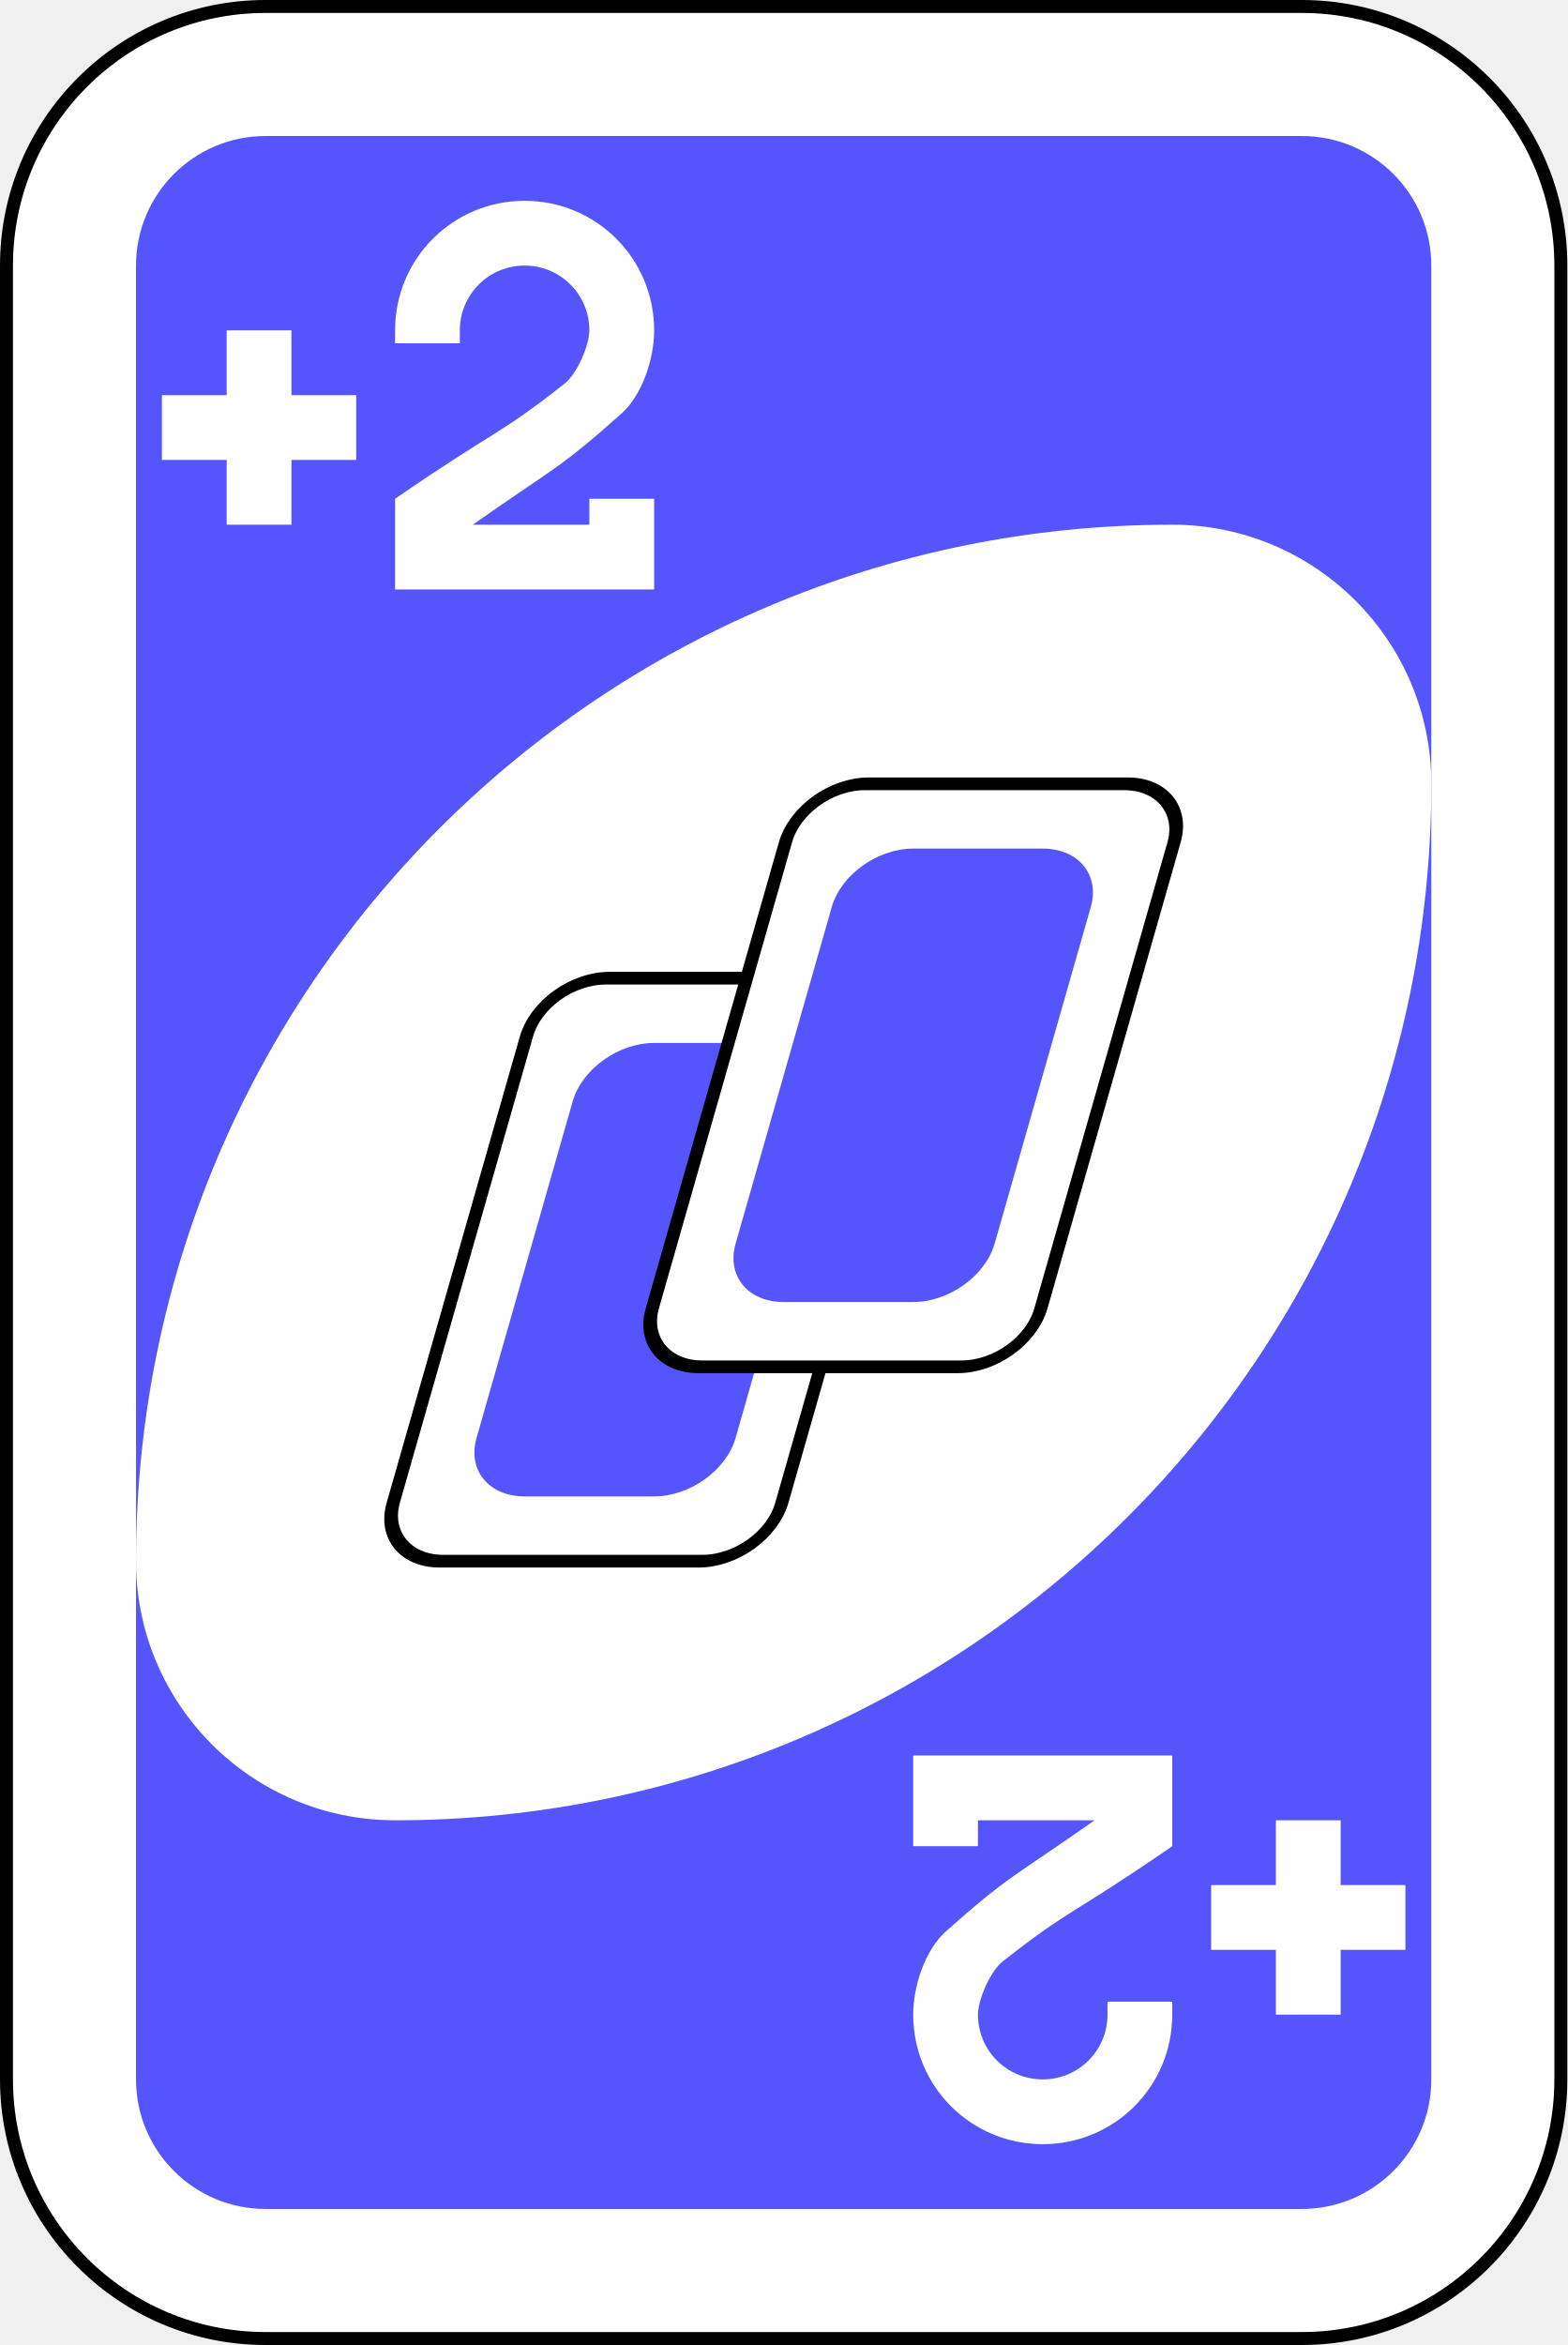
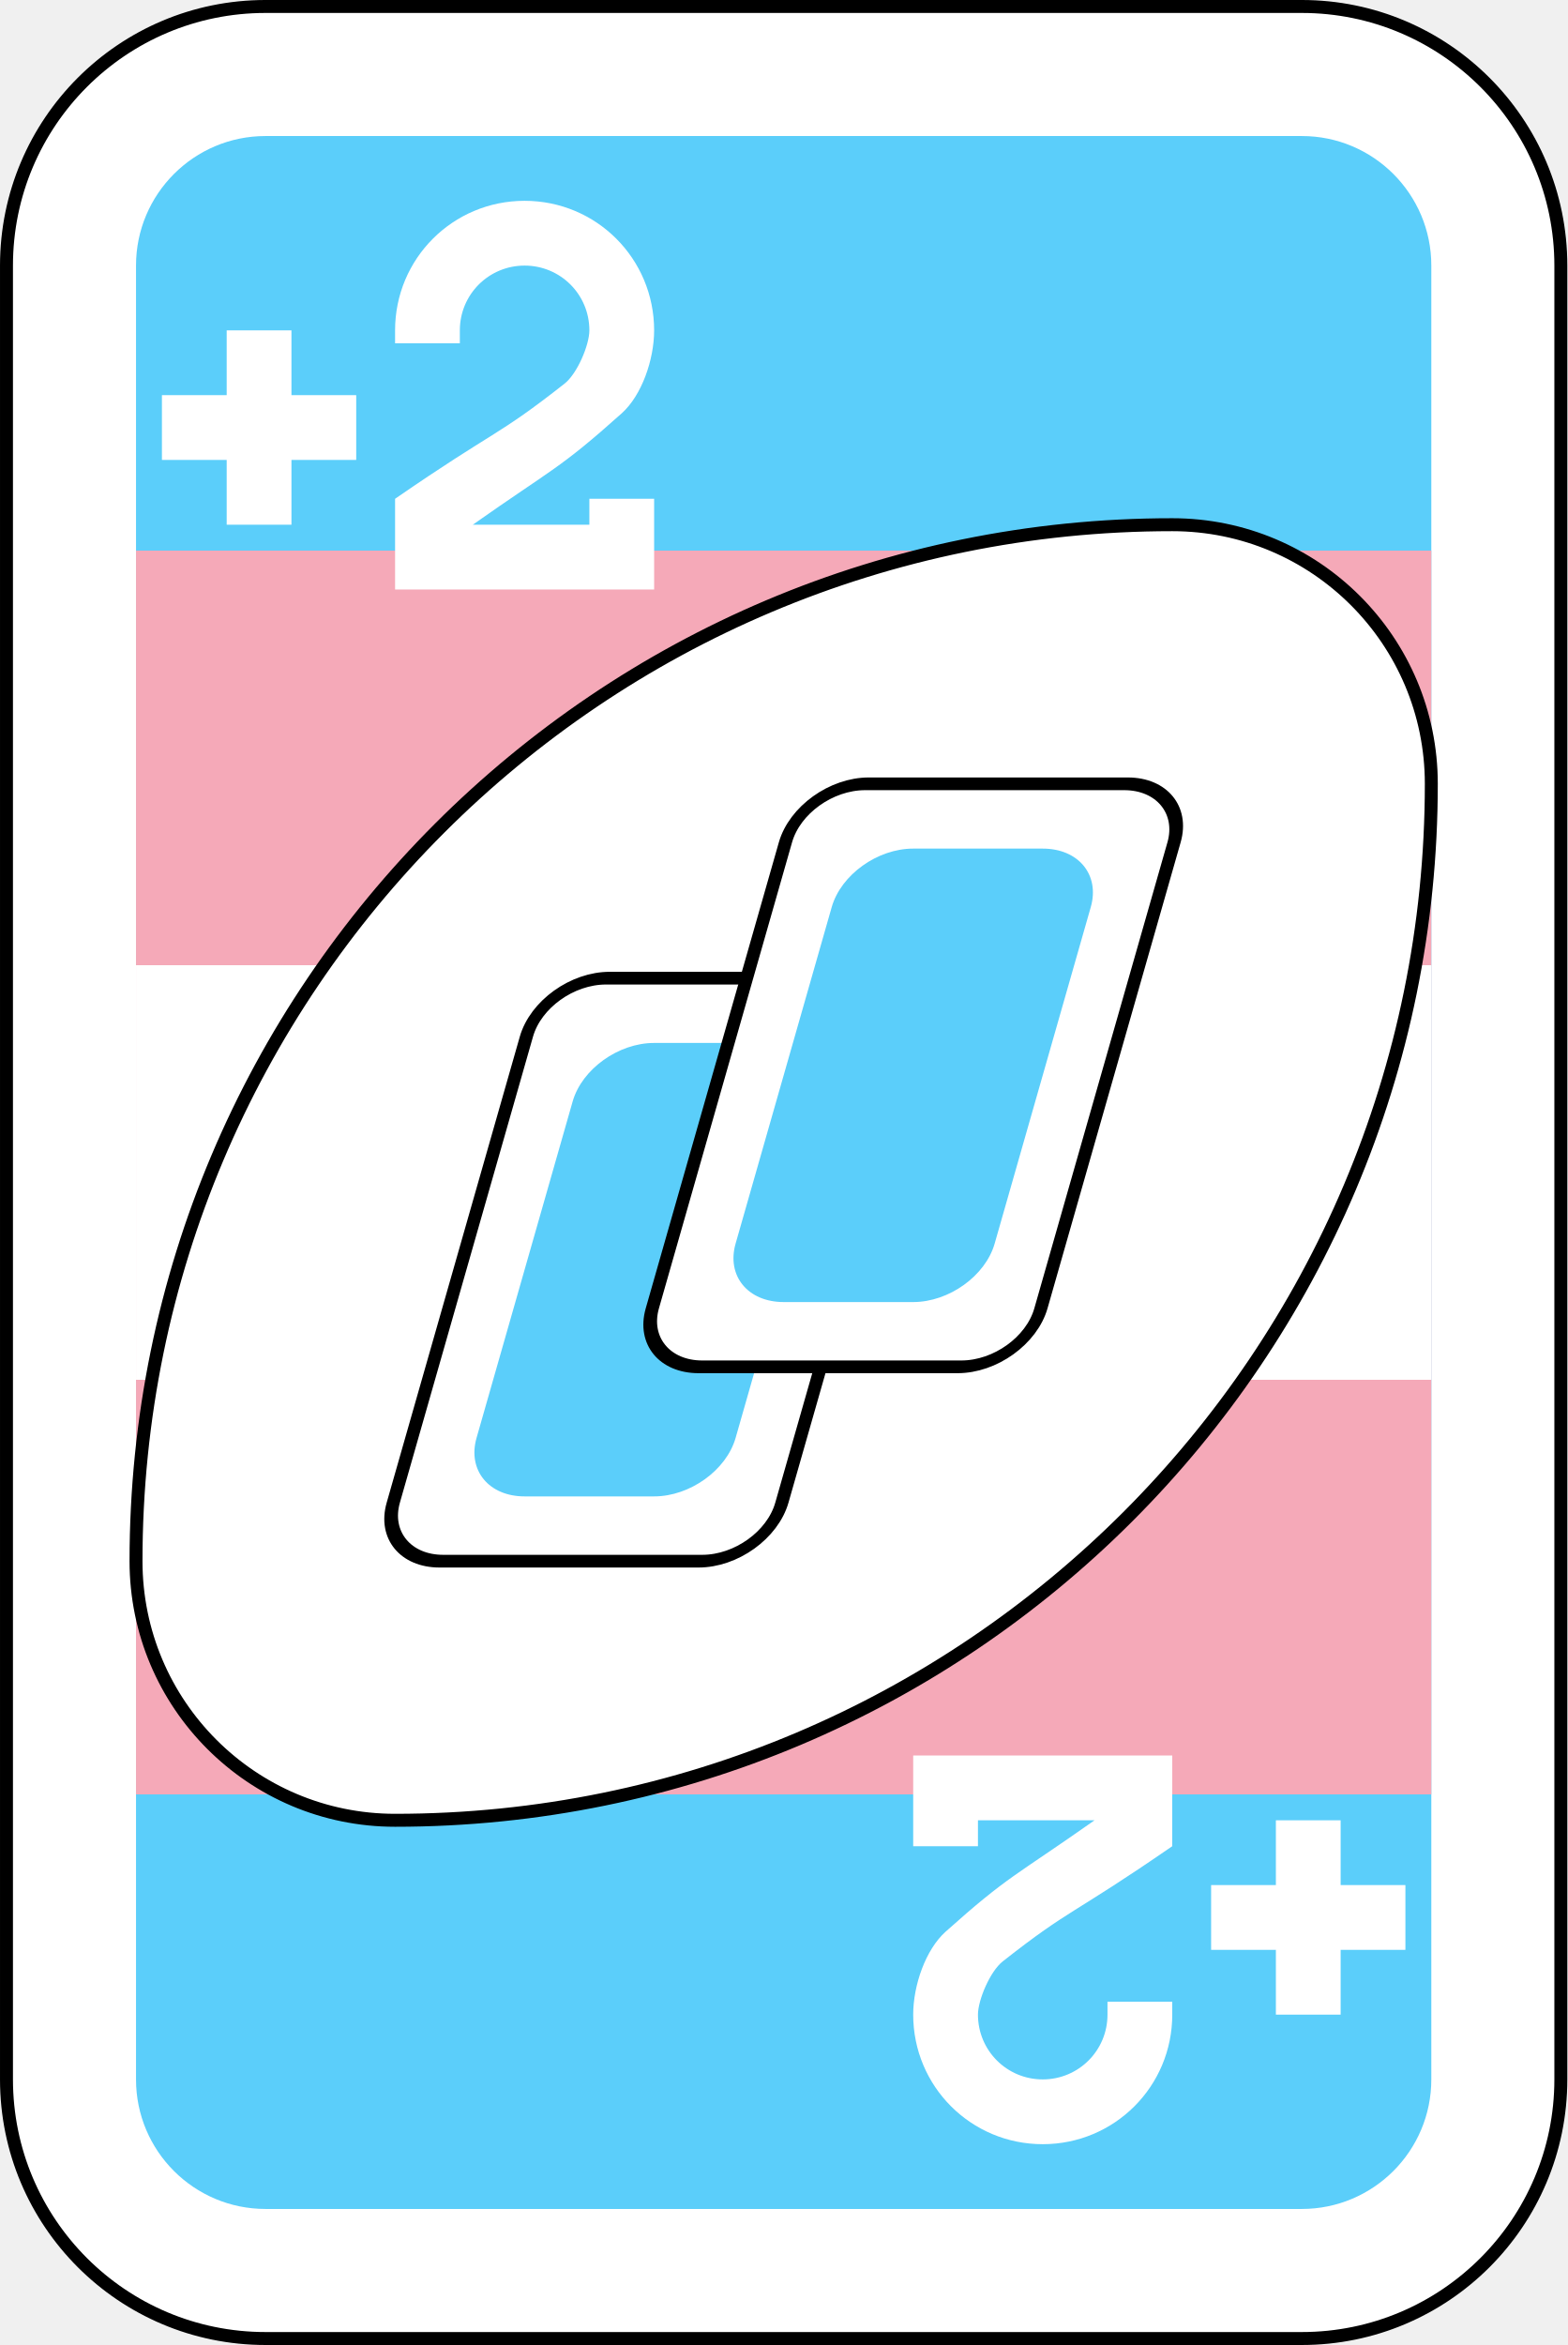
<svg xmlns="http://www.w3.org/2000/svg" width="68.298mm" height="102.164mm" viewBox="0 0 242 362" id="svg6717" version="1.1">
  <defs id="defs6719" />
  <g id="layer1" transform="translate(-236.1428,-337.0765)">
-     <g id="g9459-4" transform="matrix(4,0,0,4,-3422.857,-3511.372)">
-       <rect style="fill:#ffffff;fill-opacity:1;fill-rule:evenodd;stroke:#000000;stroke-width:0.5;stroke-miterlimit:4;stroke-dasharray:none" id="rect2987-8-5-81-7-3-7-1" y="962.362" x="915" ry="10" rx="10" height="90" width="60" />
-       <rect style="fill:#5555fd;fill-opacity:1;fill-rule:evenodd;stroke:none" id="rect3757-26-33-5-2-2-2-8" y="967.362" x="920" ry="5" rx="5" height="80" width="50" />
-       <path style="fill:#ffffff;fill-opacity:1;fill-rule:evenodd;stroke:none" id="path3773-0-4-8-4-60-3-86-29-6-7-3" d="m 960,982.362 c -22.091,0 -40,17.909 -40,40 0,5.523 4.477,10 10,10 22.091,0 40,-17.909 40,-40 0,-5.523 -4.477,-10 -10,-10 z" />
-       <rect style="fill:#ffffff;fill-opacity:1;fill-rule:evenodd;stroke:#000000;stroke-width:0.51;stroke-miterlimit:4;stroke-dasharray:none" id="rect6095-5-8-2-7" transform="matrix(1,0,-0.2747218,0.9615237,0,0)" y="1039.873" x="1221.39" ry="2.348" rx="2.5" height="23.4" width="15" />
-       <rect style="fill:#5555fd;fill-opacity:1;fill-rule:evenodd;stroke:none" id="rect6097-3-2-6-5" transform="matrix(1,0,-0.2747218,0.9615237,0,0)" y="1042.473" x="1223.89" ry="2.348" rx="2.5" height="18.2" width="10" />
-       <rect style="fill:#ffffff;fill-opacity:1;fill-rule:evenodd;stroke:#000000;stroke-width:0.51;stroke-miterlimit:4;stroke-dasharray:none" id="rect6095-1-66-4-8" transform="matrix(1,0,-0.2747218,0.9615237,0,0)" y="1032.072" x="1229.247" ry="2.348" rx="2.5" height="23.4" width="15" />
-       <rect style="fill:#5555fd;fill-opacity:1;fill-rule:evenodd;stroke:none" id="rect6097-8-3-7-1" transform="matrix(1,0,-0.2747218,0.9615237,0,0)" y="1034.672" x="1231.747" ry="2.348" rx="2.5" height="18.2" width="10" />
-       <path style="fill:#ffffff;fill-opacity:1;fill-rule:evenodd;stroke:none" id="rect5649-4-2-7-7" d="m 923.5,974.862 0,2.5 -2.5,0 0,2.5 2.5,0 0,2.5 2.5,0 0,-2.5 2.5,0 0,-2.5 -2.5,0 0,-2.5 -2.5,0 z" />
-       <path style="fill:#ffffff;fill-opacity:1;stroke:none" id="rect3163-52-9-8-1-1-2-7-3-6-0-9-5-9-2-0" d="m 935,969.862 c -2.77,0 -5,2.23 -5,5 l 0,0.5 2.5,0 0,-0.5 c 0,-1.385 1.115,-2.5 2.5,-2.5 1.385,0 2.5,1.115 2.5,2.5 0,0.564 -0.468,1.67 -0.956,2.055 -2.652,2.087 -2.624,1.743 -6.544,4.445 l 0,3.5 5,0 5,0 0,-2.5 0,-1 -2.5,0 0,1 -2.5,0 -2,0 c 3.095,-2.179 3.321,-2.127 5.747,-4.297 0.777,-0.695 1.253,-2.076 1.253,-3.203 0,-2.77 -2.23,-5 -5,-5 z" />
-       <path style="fill:#ffffff;fill-opacity:1;fill-rule:evenodd;stroke:none" id="rect5649-4-2-7-0-4" d="m 966.5,1039.862 0,-2.5 2.5,0 0,-2.5 -2.5,0 0,-2.5 -2.5,0 0,2.5 -2.5,0 0,2.5 2.5,0 0,2.5 2.5,0 z" />
-       <path style="fill:#ffffff;fill-opacity:1;stroke:none" id="rect3163-52-9-8-1-1-2-7-3-6-0-9-5-9-2-2-88" d="m 955,1044.862 c 2.77,0 5,-2.23 5,-5 l 0,-0.5 -2.5,0 0,0.5 c 0,1.385 -1.115,2.5 -2.5,2.5 -1.385,0 -2.5,-1.115 -2.5,-2.5 0,-0.564 0.468,-1.67 0.956,-2.054 2.652,-2.087 2.624,-1.743 6.544,-4.446 l 0,-3.5 -5,0 -5,0 0,2.5 0,1 2.5,0 0,-1 2.5,0 2,0 c -3.095,2.179 -3.321,2.127 -5.747,4.297 -0.777,0.695 -1.253,2.075 -1.253,3.203 0,2.77 2.23,5 5,5 z" />
+     <g id="layer1-3" transform="translate(-1.5249649e-4,-1.4150528e-4)">
+       <rect style="fill:#ffffff;fill-opacity:1;fill-rule:evenodd;stroke:#000000;stroke-width:2;stroke-miterlimit:4;stroke-dasharray:none" id="rect2987-1-8" y="338.076" x="237.143" ry="40" rx="40" height="360" width="240" />
+       <rect style="fill:#5bcefa;fill-opacity:1;fill-rule:evenodd;stroke:none;stroke-width:4" id="rect3757-5-07" y="358.076" x="257.143" ry="20" rx="20" height="320" width="200" />
+       <path fill="#f5a9b8" d="m 257.143,422.077 h 200 v 192 h -200 z" id="path7858" style="stroke-width:0.408" />
+       <path fill="#ffffff" d="m 257.143,486.077 h 200 v 64 h -200 z" id="path7860" style="stroke:none;stroke-width:0.408" />
+       <path style="fill:#ffffff;fill-opacity:1;fill-rule:evenodd;stroke:#000000;stroke-width:2;stroke-miterlimit:4;stroke-dasharray:none;stroke-opacity:1" id="path3773-0-4-8-4-2-7" d="m 417.143,418.076 c -88.366,0 -160,71.634 -160,160 0,22.091 17.909,40 40,40 88.366,0 160,-71.634 160,-160 0,-22.091 -17.909,-40 -40,-40 z" />
    </g>
+     <rect style="fill:#ffffff;fill-opacity:1;fill-rule:evenodd;stroke:#000000;stroke-width:2.04;stroke-miterlimit:4;stroke-dasharray:none" id="rect6095-5-8-2-7" transform="matrix(1,0,-0.2747219,0.9615237,0,0)" y="507.607" x="459.451" ry="9.391" rx="10" height="93.601" width="60" />
+     <rect style="fill:#5bcefa;fill-opacity:1;fill-rule:evenodd;stroke:none;stroke-width:4" id="rect6097-3-2-6-5" transform="matrix(1,0,-0.2747219,0.9615237,0,0)" y="518.008" x="469.451" ry="9.391" rx="10" height="72.801" width="40" />
+     <rect style="fill:#ffffff;fill-opacity:1;fill-rule:evenodd;stroke:#000000;stroke-width:2.04;stroke-miterlimit:4;stroke-dasharray:none" id="rect6095-1-66-4-8" transform="matrix(1,0,-0.2747219,0.9615237,0,0)" y="476.406" x="490.879" ry="9.391" rx="10" height="93.601" width="60" />
+     <rect style="fill:#5bcefa;fill-opacity:1;fill-rule:evenodd;stroke:none;stroke-width:4" id="rect6097-8-3-7-1" transform="matrix(1,0,-0.2747219,0.9615237,0,0)" y="486.807" x="500.879" ry="9.391" rx="10" height="72.801" width="40" />
+     <path style="fill:#ffffff;fill-opacity:1;fill-rule:evenodd;stroke:none;stroke-width:4" id="rect5649-4-2-7-7" d="m 271.143,388.076 v 10 h -10 v 10 h 10 v 10 h 10 v -10 h 10 v -10 h -10 v -10 z" />
+     <path style="fill:#ffffff;fill-opacity:1;stroke:none;stroke-width:4" id="rect3163-52-9-8-1-1-2-7-3-6-0-9-5-9-2-0" d="m 317.143,368.076 c -11.08,0 -20,8.92 -20,20 v 2 h 10 v -2 c 0,-5.54 4.46,-10 10,-10 5.54,0 10,4.46 10,10 0,2.255 -1.871,6.68 -3.825,8.218 -10.61,8.35 -10.498,6.971 -26.175,17.782 v 14 h 20 20 v -10 -4 h -10 v 4 h -10 -8 c 12.38,-8.717 13.285,-8.506 22.986,-17.187 3.108,-2.782 5.014,-8.302 5.014,-12.813 0,-11.08 -8.92,-20 -20,-20 z" />
+     <path style="fill:#ffffff;fill-opacity:1;fill-rule:evenodd;stroke:none;stroke-width:4" id="rect5649-4-2-7-0-4" d="m 443.143,648.077 v -10 h 10 v -10 h -10 v -10 h -10 v 10 h -10 v 10 h 10 v 10 z" />
+     <path style="fill:#ffffff;fill-opacity:1;stroke:none;stroke-width:4" id="rect3163-52-9-8-1-1-2-7-3-6-0-9-5-9-2-2-88" d="m 397.143,668.077 c 11.08,0 20,-8.92 20,-20 v -2 h -10 v 2 c 0,5.54 -4.46,10 -10,10 -5.54,0 -10,-4.46 -10,-10 0,-2.255 1.871,-6.68 3.825,-8.218 10.61,-8.35 10.498,-6.971 26.175,-17.782 v -14 h -20 -20 v 10 4 h 10 v -4 h 10 8 c -12.38,8.718 -13.285,8.506 -22.986,17.188 -3.108,2.782 -5.014,8.302 -5.014,12.812 0,11.08 8.92,20 20,20 z" />
  </g>
</svg>
